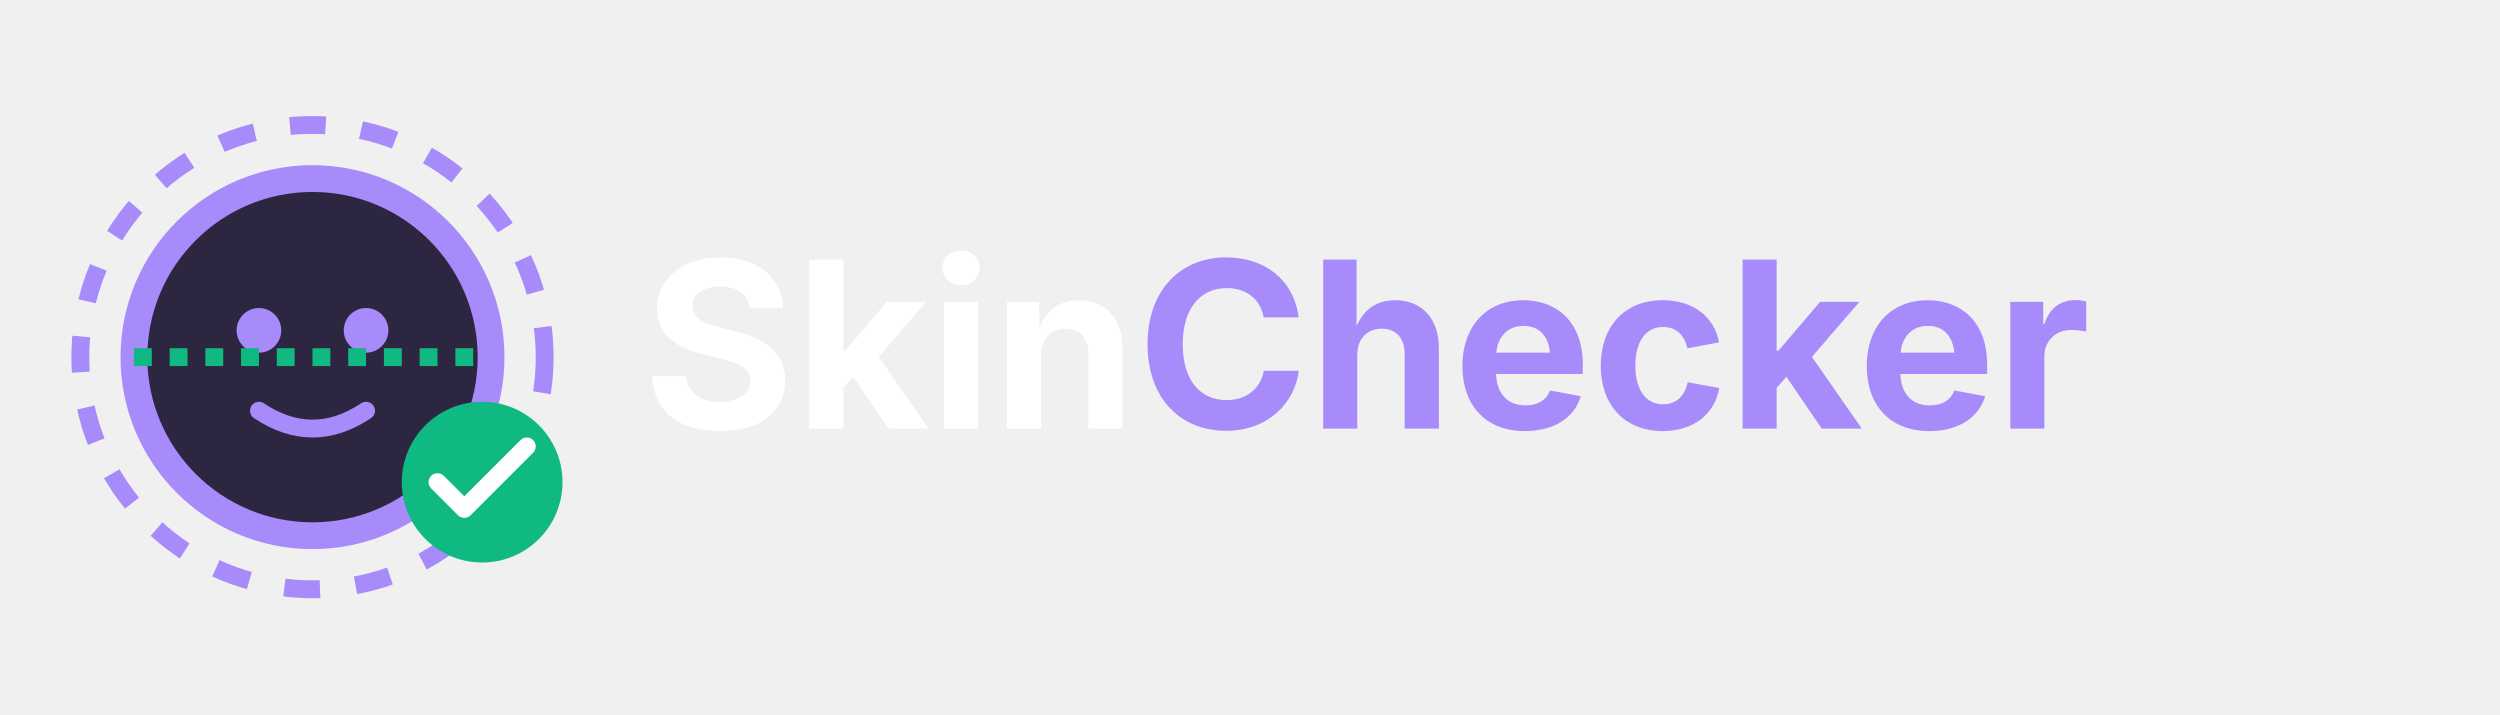
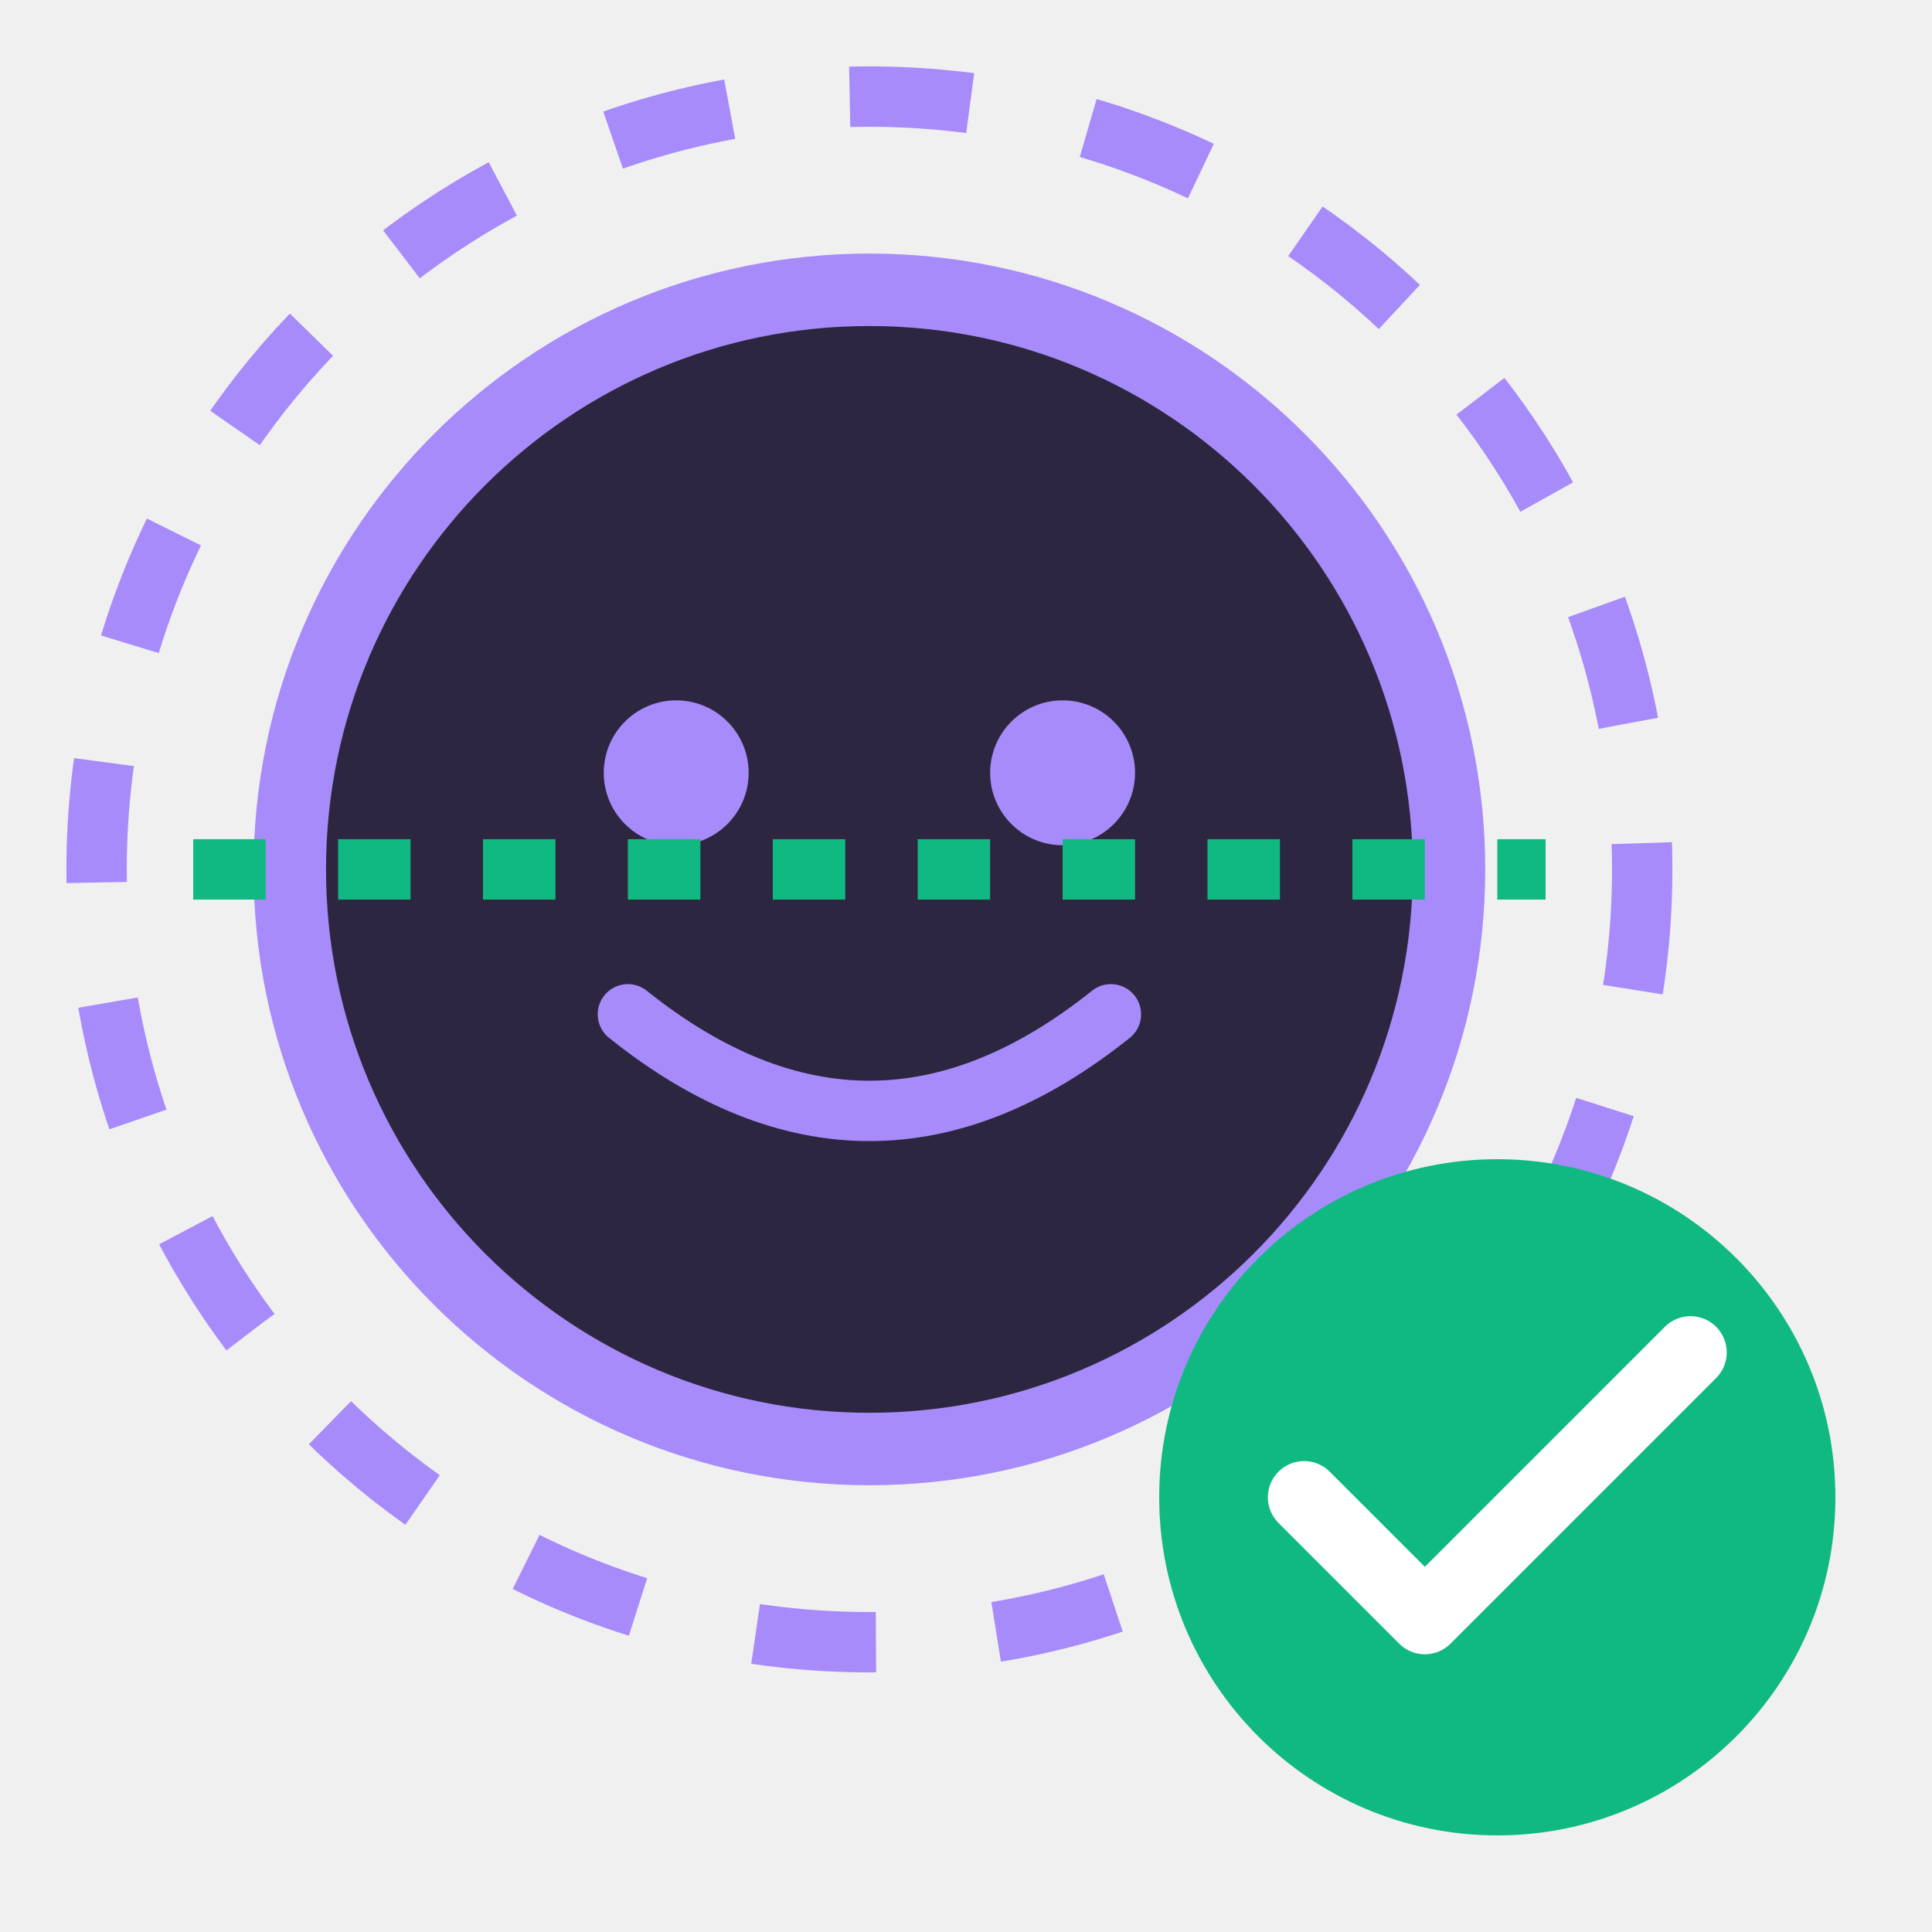
- <svg xmlns="http://www.w3.org/2000/svg" width="280" height="80" viewBox="0 0 280 80" fill="none">
-   <circle cx="35" cy="40" r="26" stroke="#A78BFA" stroke-width="2" stroke-dasharray="4 4" fill="none" />
-   <circle cx="35" cy="40" r="20" stroke="#A78BFA" stroke-width="3" fill="#2d2640" />
-   <circle cx="29" cy="37" r="2.5" fill="#A78BFA" />
-   <circle cx="41" cy="37" r="2.5" fill="#A78BFA" />
-   <path d="M29 46 Q35 50 41 46" stroke="#A78BFA" stroke-width="2" stroke-linecap="round" fill="none" />
-   <line x1="15" y1="40" x2="55" y2="40" stroke="#10B981" stroke-width="2" stroke-dasharray="2 2" />
-   <circle cx="54" cy="54" r="9" fill="#10B981" />
-   <path d="M49 54 L52 57 L59 50" stroke="white" stroke-width="2" stroke-linecap="round" stroke-linejoin="round" fill="none" />
-   <text x="72" y="48" font-family="system-ui, -apple-system, sans-serif" font-size="26" font-weight="700" fill="white">Skin<tspan fill="#A78BFA">Checker</tspan>
-   </text>
+ <svg xmlns="http://www.w3.org/2000/svg" width="80" height="80" viewBox="0 0 80 80" fill="none">
+   <circle cx="36" cy="36" r="32" stroke="#A78BFA" stroke-width="2.5" stroke-dasharray="5 5" fill="none" />
+   <circle cx="36" cy="36" r="24" stroke="#A78BFA" stroke-width="3" fill="#2d2640" />
+   <circle cx="28" cy="32" r="3" fill="#A78BFA" />
+   <circle cx="44" cy="32" r="3" fill="#A78BFA" />
+   <path d="M26 42 Q36 50 46 42" stroke="#A78BFA" stroke-width="2.5" stroke-linecap="round" fill="none" />
+   <line x1="8" y1="36" x2="64" y2="36" stroke="#10B981" stroke-width="2.5" stroke-dasharray="3 3" />
+   <circle cx="62" cy="62" r="14" fill="#10B981" />
+   <path d="M54 62 L59 67 L70 56" stroke="white" stroke-width="3" stroke-linecap="round" stroke-linejoin="round" fill="none" />
</svg>
